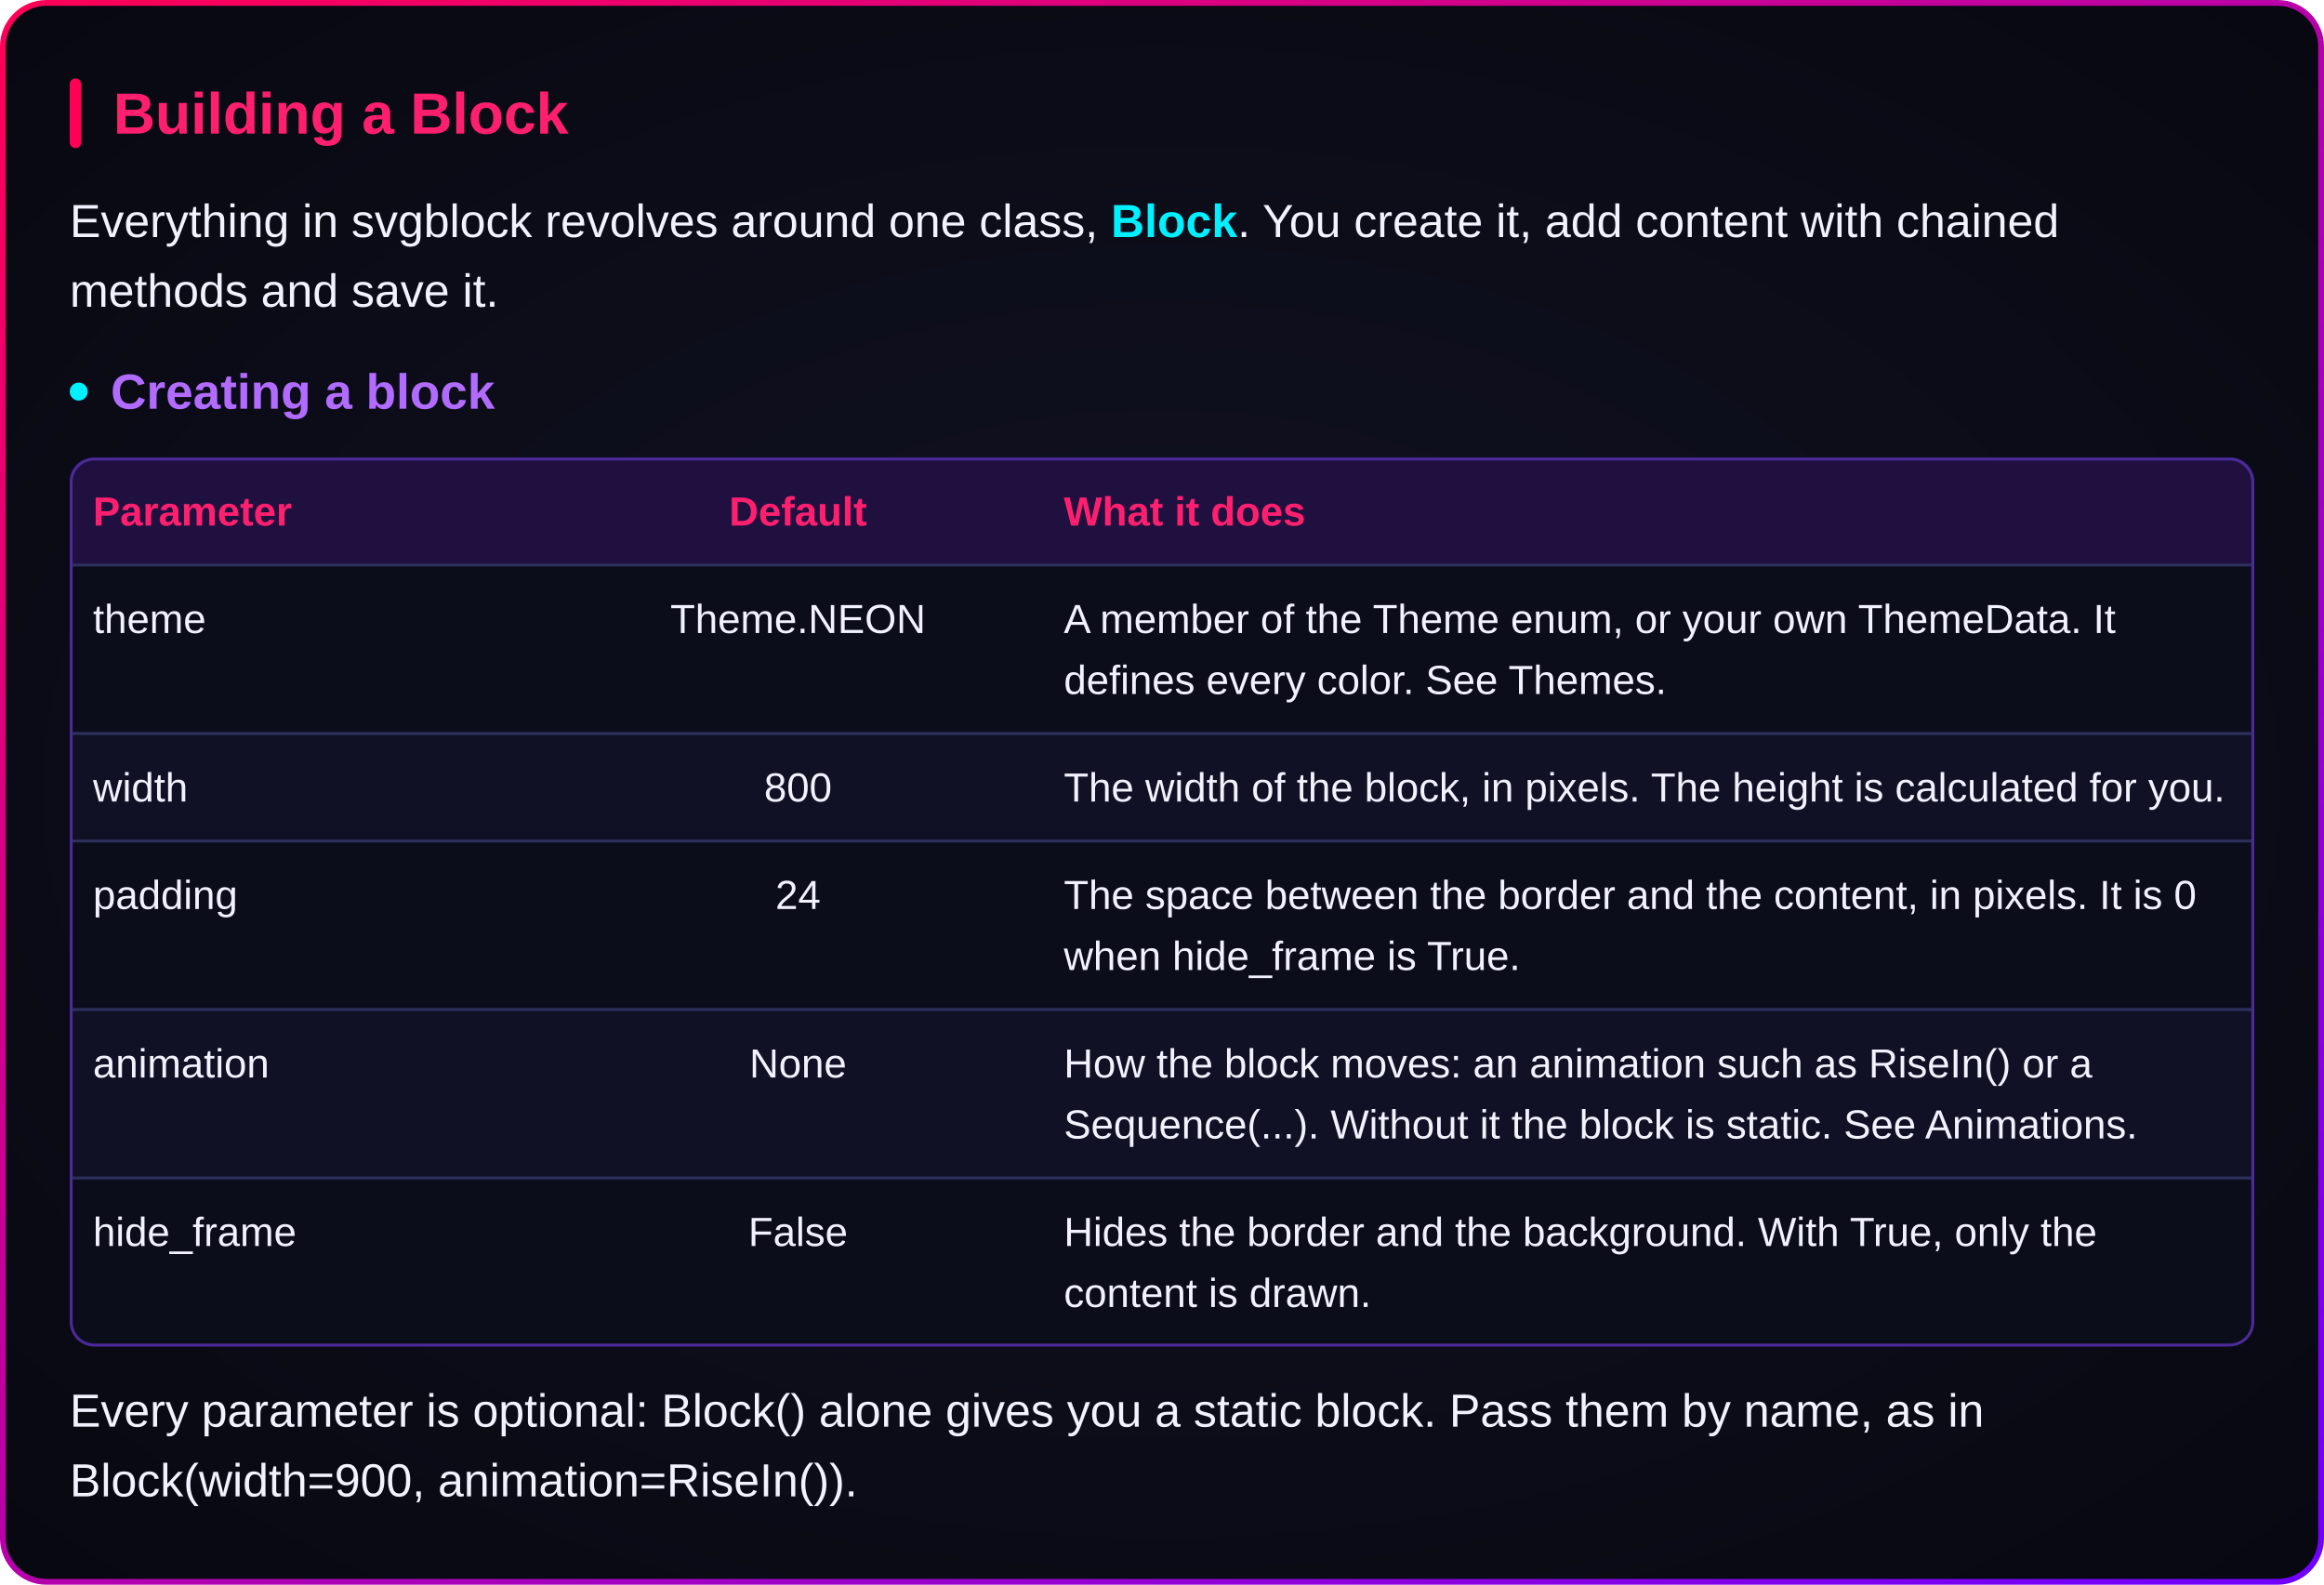
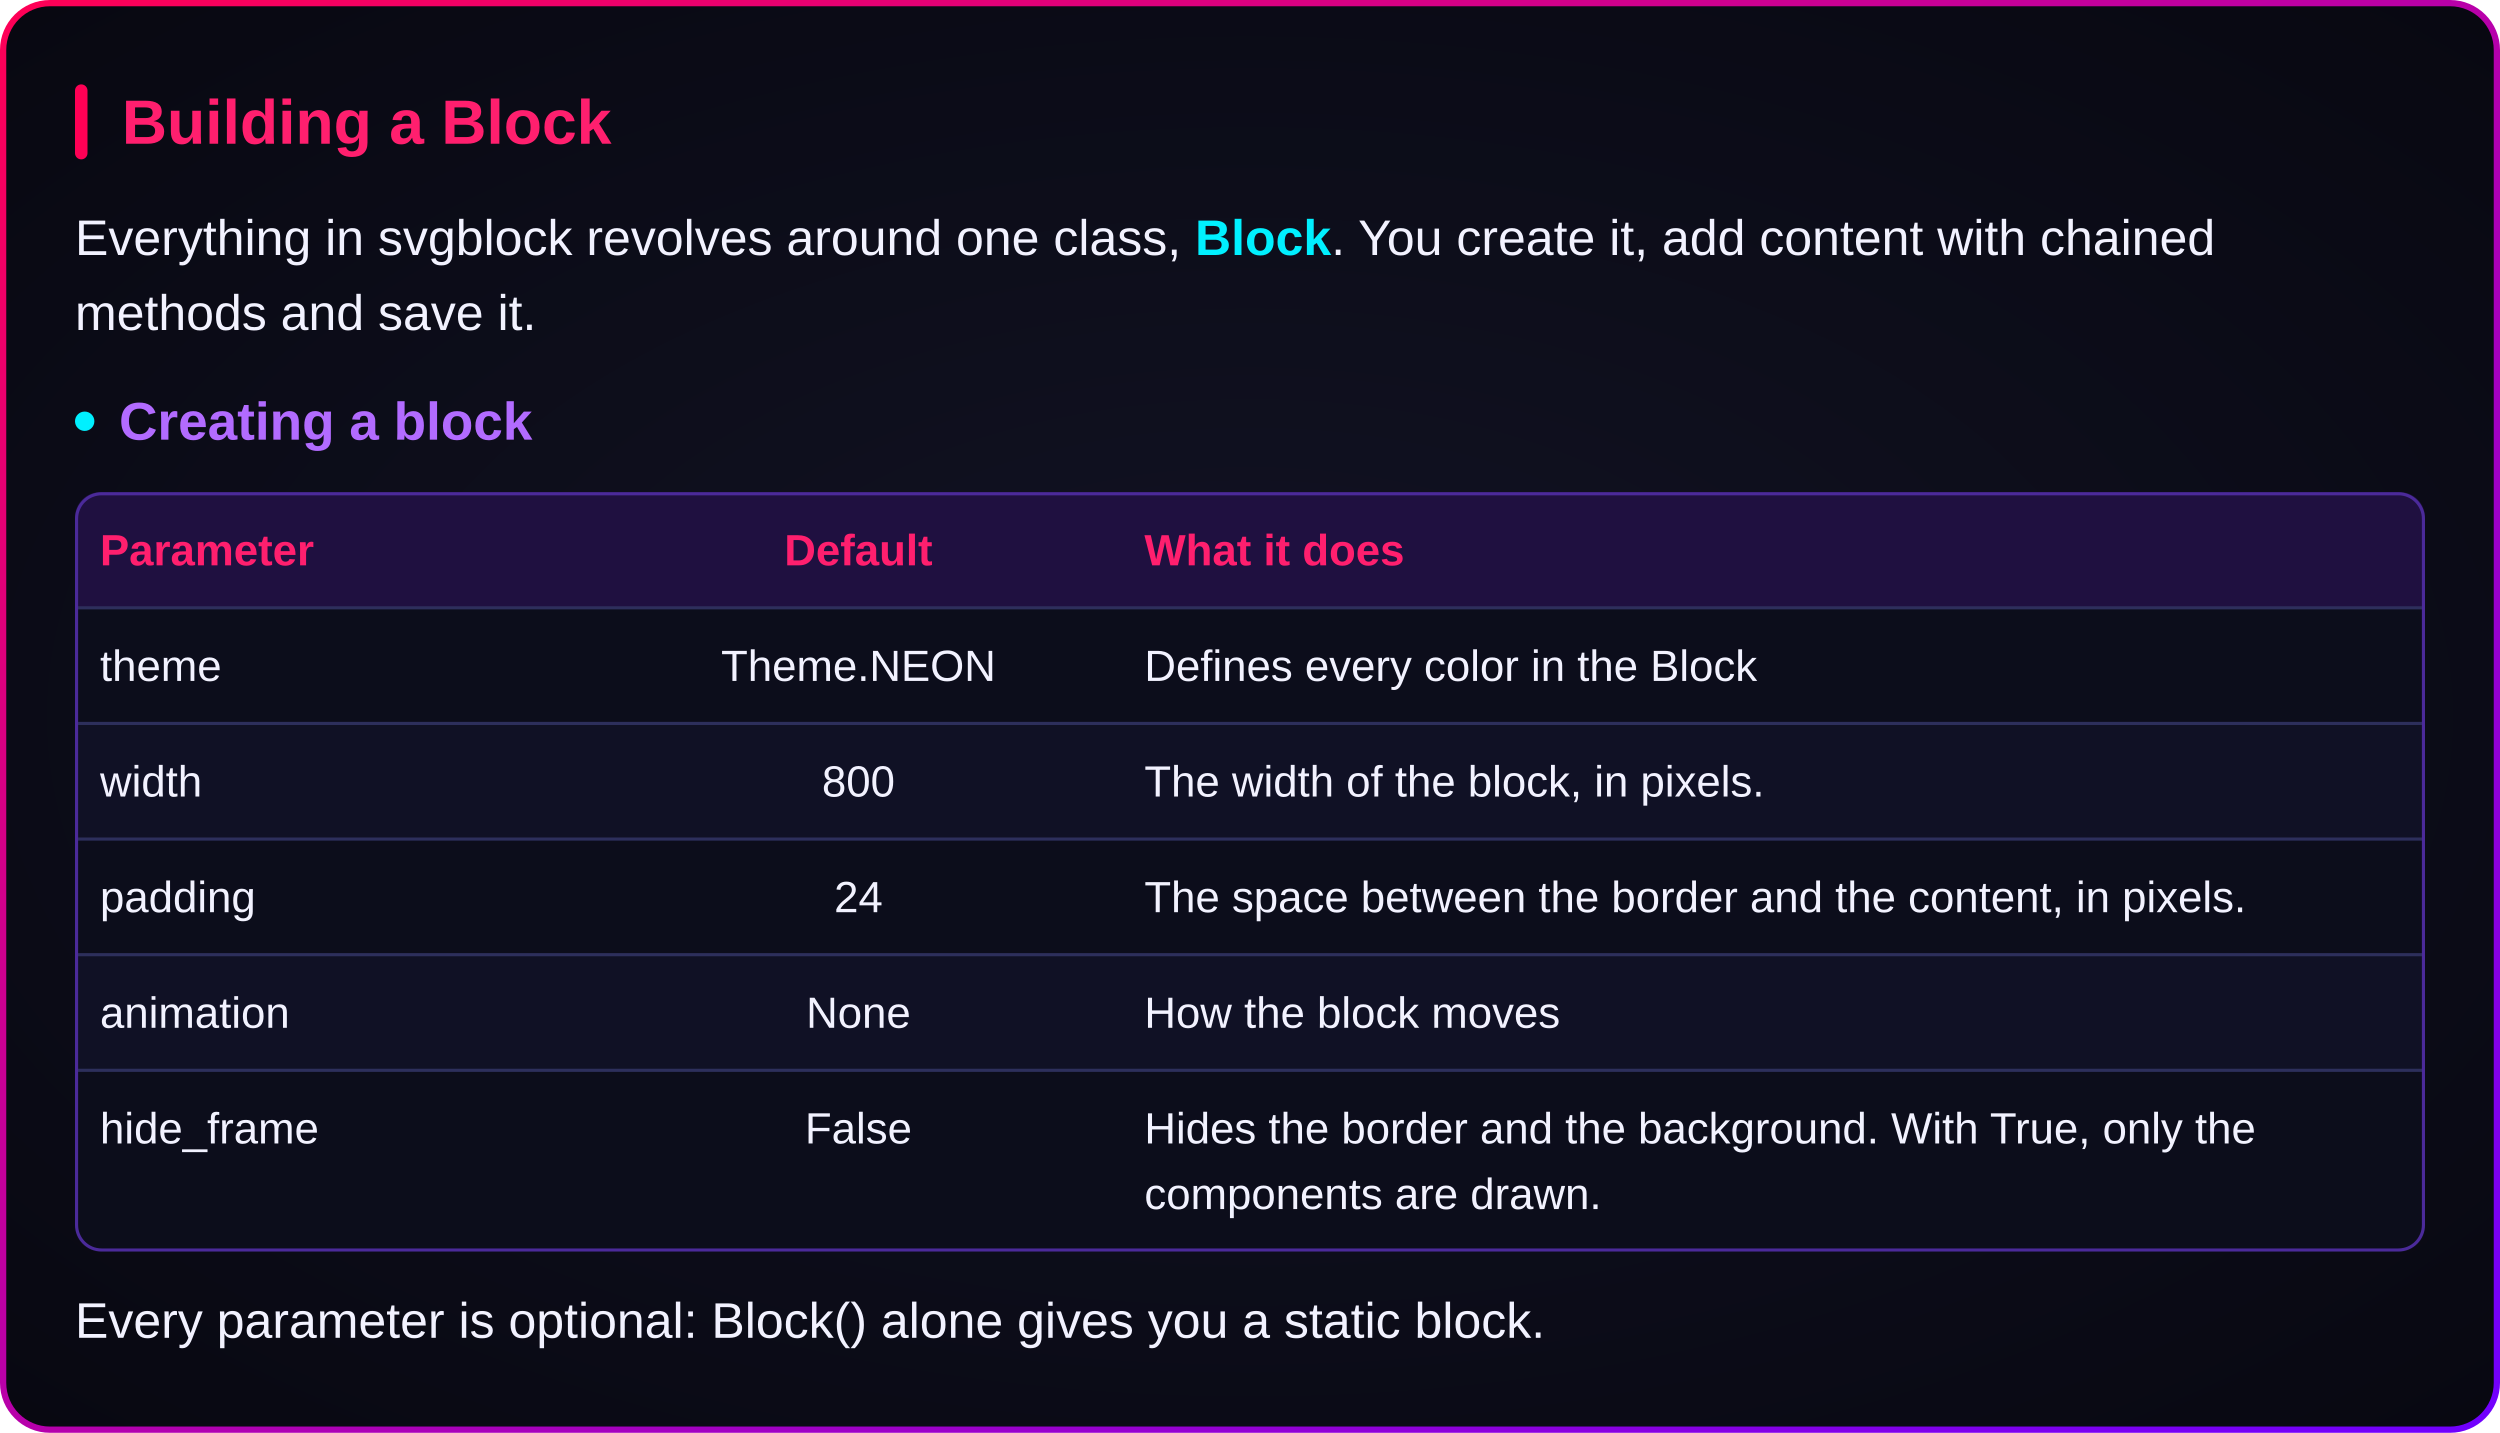
- <svg xmlns="http://www.w3.org/2000/svg" width="800" height="545.5" viewBox="0 0 800 545.5">
+ <svg xmlns="http://www.w3.org/2000/svg" width="800" height="458.5" viewBox="0 0 800 458.5">
  <style>
@keyframes fadein-ac8a6a58 {
0% { opacity: 0; transform: translate(0px, 0px) rotate(0deg) scale(1, 1); } 100% { opacity: 1; transform: translate(0px, 0px) rotate(0deg) scale(1, 1); }
}
.fadein-ac8a6a58 {
  animation: fadein-ac8a6a58 0.8s ease-out 0s 1 both;
  transform-box: fill-box;
  transform-origin: center;
}
@media (prefers-reduced-motion: reduce) {
  .fadein-ac8a6a58 { animation: none; }
}
</style>
  <g transform="translate(0 0)">
    <g class="fadein-ac8a6a58">
      <defs>
        <radialGradient id="background" cx="0.5" cy="0.5" r="0.7">
          <stop offset="0" stop-color="#121324" />
          <stop offset="1" stop-color="#080811" />
        </radialGradient>
        <linearGradient id="border" x1="0" y1="0" x2="1" y2="1">
          <stop offset="0" stop-color="#FF0055" />
          <stop offset="1" stop-color="#7000FF" />
        </linearGradient>
      </defs>
-       <rect x="1" y="1" width="798" height="543.5" rx="15" fill="url(#background)" stroke="none" stroke-width="2" />
-       <rect x="1" y="1" width="798" height="543.5" rx="15" fill="none" stroke="url(#border)" stroke-width="2" />
+       <rect x="1" y="1" width="798" height="456.5" rx="15" fill="url(#background)" stroke="none" stroke-width="2" />
+       <rect x="1" y="1" width="798" height="456.5" rx="15" fill="none" stroke="url(#border)" stroke-width="2" />
      <g font-family="Arial, Helvetica, sans-serif">
        <rect x="24.0" y="27.0" width="4" height="24.0" rx="2" fill="#FF0055" />
        <text x="39.0" y="46.0" font-size="20" fill="#FF1F6E" font-weight="700">Building a Block</text>
        <text x="24.0" y="81.6" font-size="16" fill="#F2F2FF">Everything in svgblock revolves around one class, <tspan fill="#00F0FF" font-weight="700">Block</tspan>. You create it, add content with chained</text>
        <text x="24.0" y="105.6" font-size="16" fill="#F2F2FF">methods and save it.</text>
        <circle cx="27.1" cy="134.8" r="3.1" fill="#00F0FF" />
        <text x="38.1" y="140.7" font-size="17" fill="#B26BFF" font-weight="700">Creating a block</text>
        <clipPath id="table-clip-24-158">
-           <rect x="24.0" y="157.5" width="752.0" height="306.0" rx="8" />
+           <rect x="24.0" y="157.5" width="752.0" height="243.0" rx="8" />
        </clipPath>
        <g clip-path="url(#table-clip-24-158)">
-           <rect x="24.0" y="157.5" width="752.0" height="306.0" fill="#0C0D1B" />
+           <rect x="24.0" y="157.5" width="752.0" height="243.0" fill="#0C0D1B" />
          <rect x="24.0" y="157.5" width="752.0" height="37.0" fill="#1F1040" />
-           <rect x="24.0" y="252.5" width="752.0" height="37.0" fill="#101125" />
-           <rect x="24.0" y="347.5" width="752.0" height="58.0" fill="#101125" />
+           <rect x="24.0" y="231.5" width="752.0" height="37.0" fill="#101125" />
+           <rect x="24.0" y="305.5" width="752.0" height="37.0" fill="#101125" />
        </g>
        <line x1="24.0" y1="194.5" x2="776.0" y2="194.5" stroke="#2D2F5C" stroke-width="1" />
-         <line x1="24.0" y1="252.5" x2="776.0" y2="252.5" stroke="#2D2F5C" stroke-width="1" />
-         <line x1="24.0" y1="289.5" x2="776.0" y2="289.5" stroke="#2D2F5C" stroke-width="1" />
-         <line x1="24.0" y1="347.5" x2="776.0" y2="347.5" stroke="#2D2F5C" stroke-width="1" />
-         <line x1="24.0" y1="405.5" x2="776.0" y2="405.5" stroke="#2D2F5C" stroke-width="1" />
+         <line x1="24.0" y1="231.5" x2="776.0" y2="231.5" stroke="#2D2F5C" stroke-width="1" />
+         <line x1="24.0" y1="268.5" x2="776.0" y2="268.5" stroke="#2D2F5C" stroke-width="1" />
+         <line x1="24.0" y1="305.5" x2="776.0" y2="305.5" stroke="#2D2F5C" stroke-width="1" />
+         <line x1="24.0" y1="342.5" x2="776.0" y2="342.5" stroke="#2D2F5C" stroke-width="1" />
        <text x="32.0" y="180.9" font-size="14" fill="#FF1F6E" font-weight="700">Parameter</text>
        <text x="274.7" y="180.9" font-size="14" fill="#FF1F6E" font-weight="700" text-anchor="middle">Default</text>
        <text x="366.2" y="180.9" font-size="14" fill="#FF1F6E" font-weight="700">What it does</text>
        <text x="32.0" y="217.9" font-size="14" fill="#F2F2FF">theme</text>
        <text x="274.7" y="217.9" font-size="14" fill="#F2F2FF" text-anchor="middle">Theme.NEON</text>
-         <text x="366.2" y="217.9" font-size="14" fill="#F2F2FF">A member of the Theme enum, or your own ThemeData. It</text>
-         <text x="366.2" y="238.9" font-size="14" fill="#F2F2FF">defines every color. See Themes.</text>
-         <text x="32.0" y="275.9" font-size="14" fill="#F2F2FF">width</text>
-         <text x="274.7" y="275.9" font-size="14" fill="#F2F2FF" text-anchor="middle">800</text>
-         <text x="366.2" y="275.9" font-size="14" fill="#F2F2FF">The width of the block, in pixels. The height is calculated for you.</text>
-         <text x="32.0" y="312.9" font-size="14" fill="#F2F2FF">padding</text>
-         <text x="274.7" y="312.9" font-size="14" fill="#F2F2FF" text-anchor="middle">24</text>
-         <text x="366.2" y="312.9" font-size="14" fill="#F2F2FF">The space between the border and the content, in pixels. It is 0</text>
-         <text x="366.2" y="333.9" font-size="14" fill="#F2F2FF">when hide_frame is True.</text>
-         <text x="32.0" y="370.9" font-size="14" fill="#F2F2FF">animation</text>
-         <text x="274.7" y="370.9" font-size="14" fill="#F2F2FF" text-anchor="middle">None</text>
-         <text x="366.2" y="370.9" font-size="14" fill="#F2F2FF">How the block moves: an animation such as RiseIn() or a</text>
-         <text x="366.2" y="391.9" font-size="14" fill="#F2F2FF">Sequence(...). Without it the block is static. See Animations.</text>
-         <text x="32.0" y="428.9" font-size="14" fill="#F2F2FF">hide_frame</text>
-         <text x="274.7" y="428.9" font-size="14" fill="#F2F2FF" text-anchor="middle">False</text>
-         <text x="366.2" y="428.9" font-size="14" fill="#F2F2FF">Hides the border and the background. With True, only the</text>
-         <text x="366.2" y="449.9" font-size="14" fill="#F2F2FF">content is drawn.</text>
-         <rect x="24.5" y="158.0" width="751.0" height="305.0" rx="8" fill="none" stroke="#4B2A9A" stroke-width="1" />
-         <text x="24.0" y="491.1" font-size="16" fill="#F2F2FF">Every parameter is optional: Block() alone gives you a static block. Pass them by name, as in</text>
-         <text x="24.0" y="515.1" font-size="16" fill="#F2F2FF">Block(width=900, animation=RiseIn()).</text>
+         <text x="366.2" y="217.9" font-size="14" fill="#F2F2FF">Defines every color in the Block</text>
+         <text x="32.0" y="254.9" font-size="14" fill="#F2F2FF">width</text>
+         <text x="274.7" y="254.9" font-size="14" fill="#F2F2FF" text-anchor="middle">800</text>
+         <text x="366.2" y="254.9" font-size="14" fill="#F2F2FF">The width of the block, in pixels.</text>
+         <text x="32.0" y="291.9" font-size="14" fill="#F2F2FF">padding</text>
+         <text x="274.7" y="291.9" font-size="14" fill="#F2F2FF" text-anchor="middle">24</text>
+         <text x="366.2" y="291.9" font-size="14" fill="#F2F2FF">The space between the border and the content, in pixels.</text>
+         <text x="32.0" y="328.9" font-size="14" fill="#F2F2FF">animation</text>
+         <text x="274.7" y="328.9" font-size="14" fill="#F2F2FF" text-anchor="middle">None</text>
+         <text x="366.2" y="328.9" font-size="14" fill="#F2F2FF">How the block moves</text>
+         <text x="32.0" y="365.9" font-size="14" fill="#F2F2FF">hide_frame</text>
+         <text x="274.7" y="365.9" font-size="14" fill="#F2F2FF" text-anchor="middle">False</text>
+         <text x="366.2" y="365.9" font-size="14" fill="#F2F2FF">Hides the border and the background. With True, only the</text>
+         <text x="366.2" y="386.9" font-size="14" fill="#F2F2FF">components are drawn.</text>
+         <rect x="24.5" y="158.0" width="751.0" height="242.0" rx="8" fill="none" stroke="#4B2A9A" stroke-width="1" />
+         <text x="24.0" y="428.1" font-size="16" fill="#F2F2FF">Every parameter is optional: Block() alone gives you a static block.</text>
      </g>
    </g>
  </g>
</svg>
